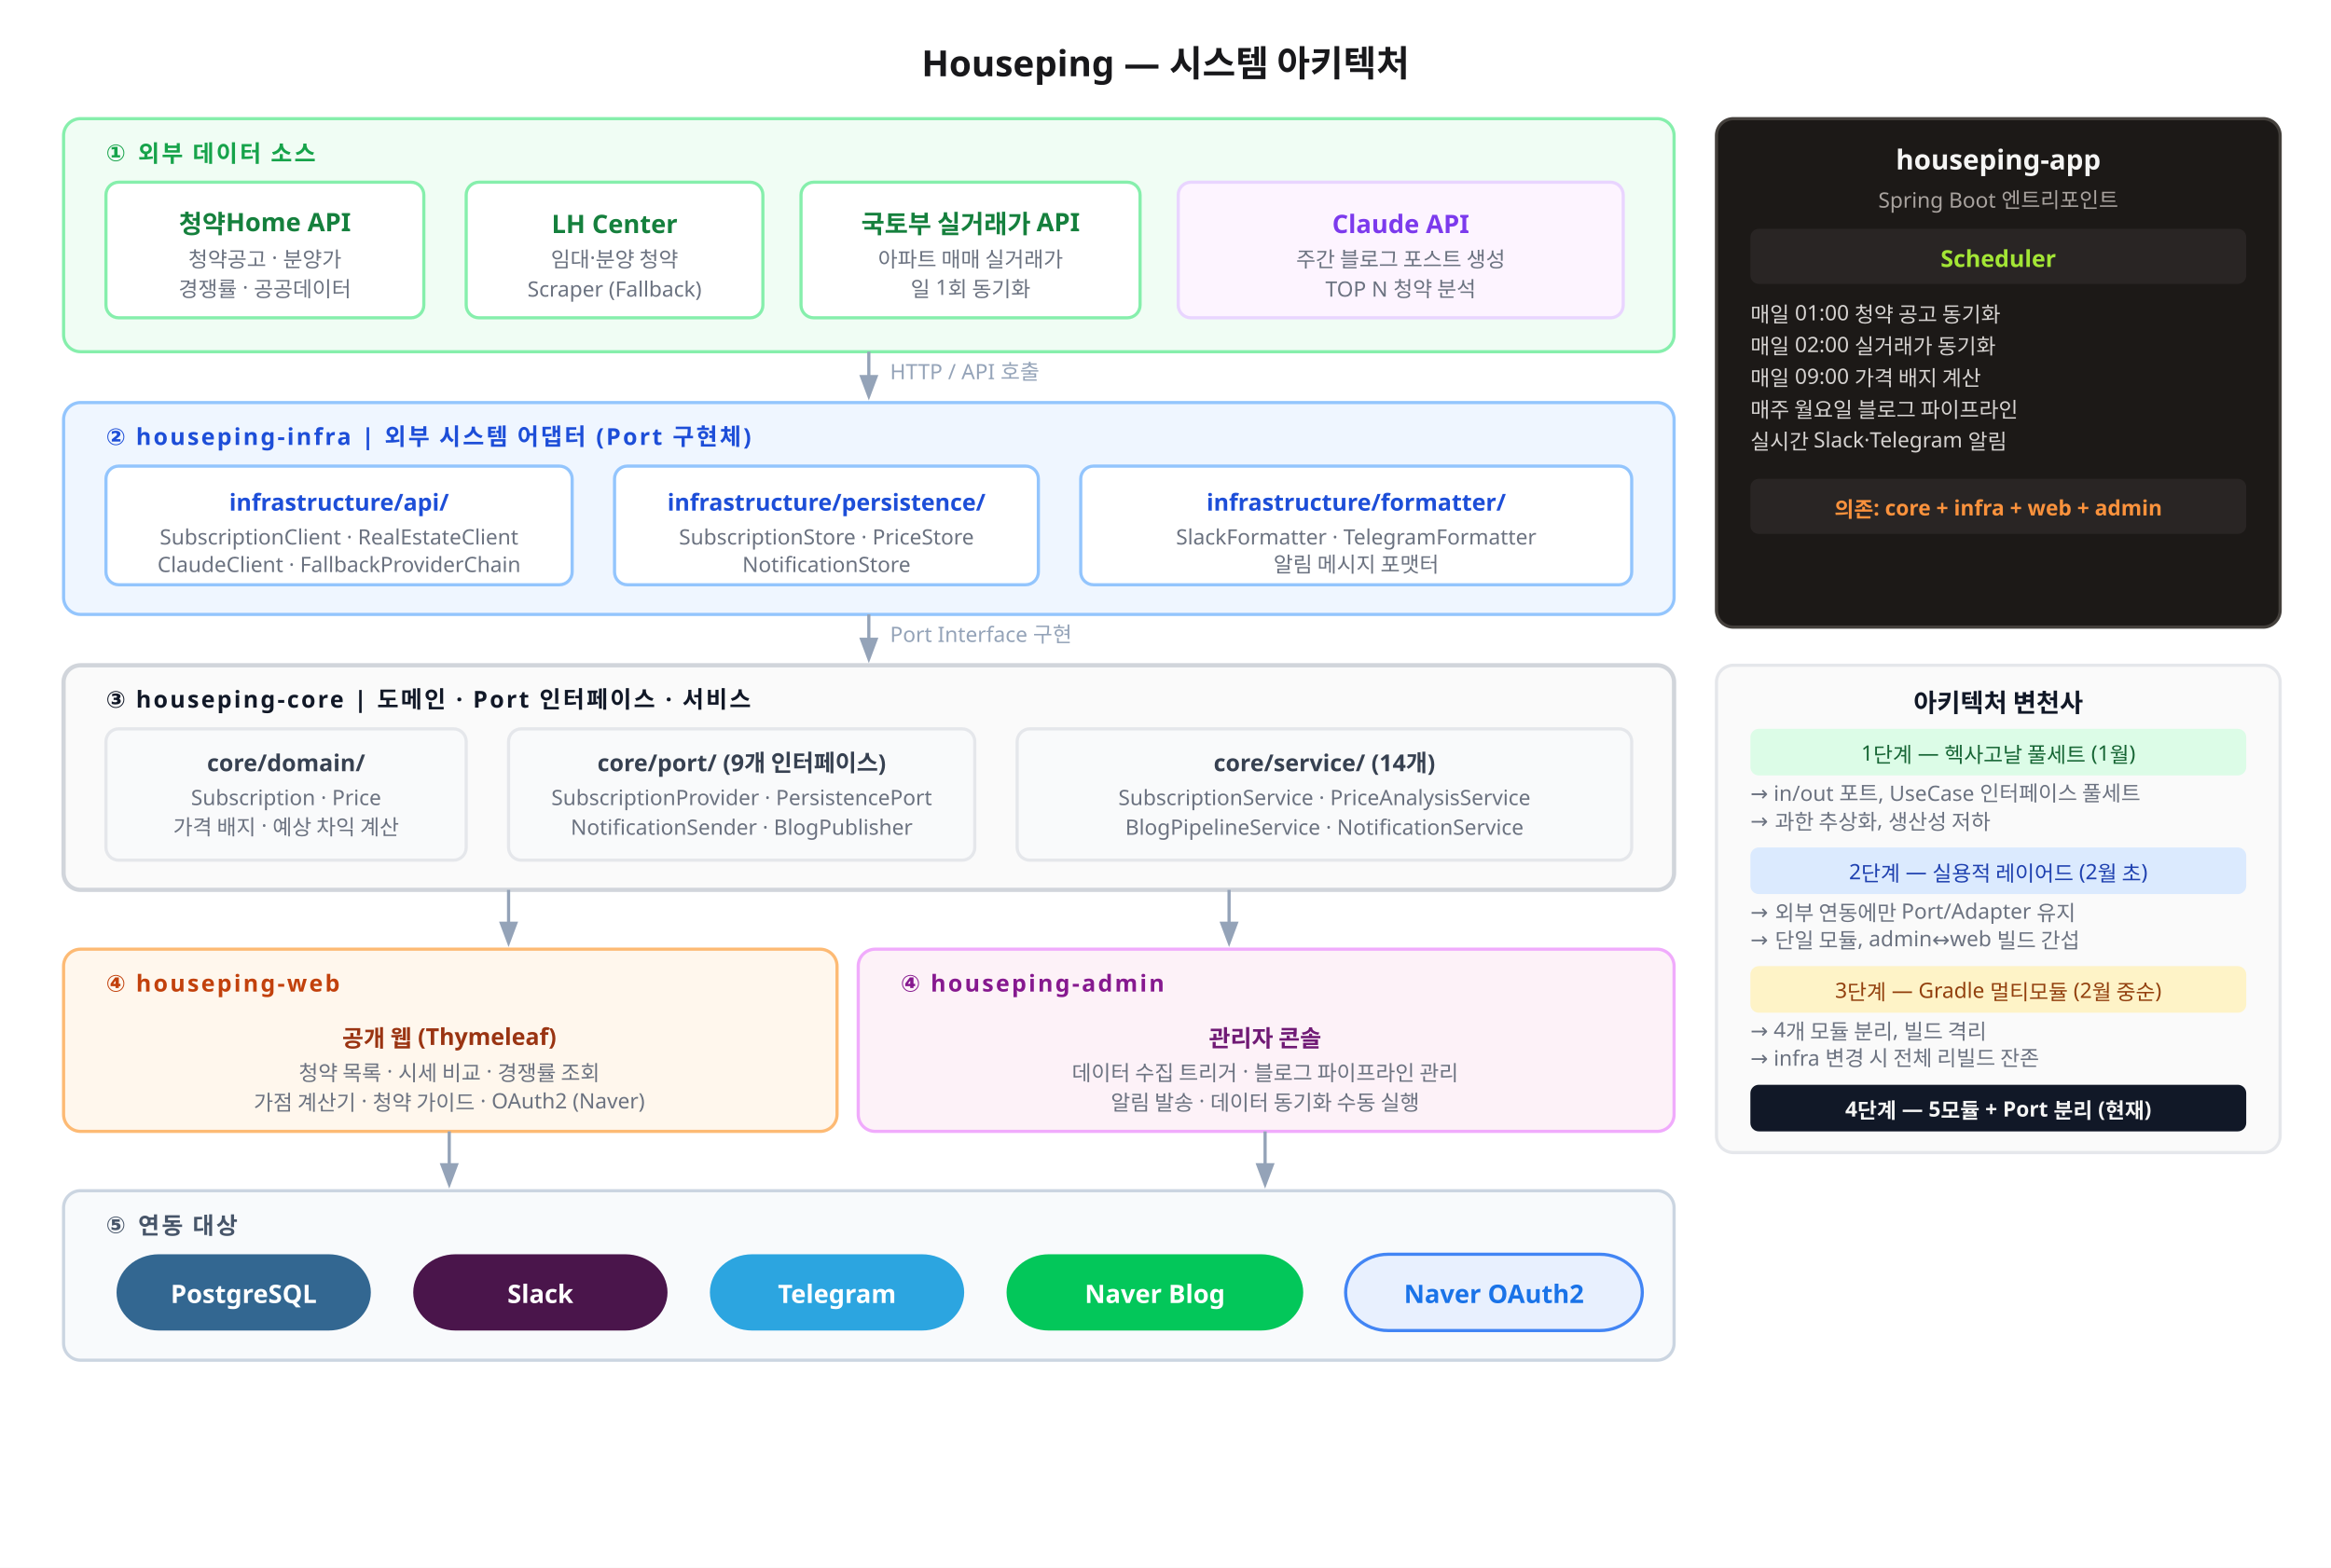
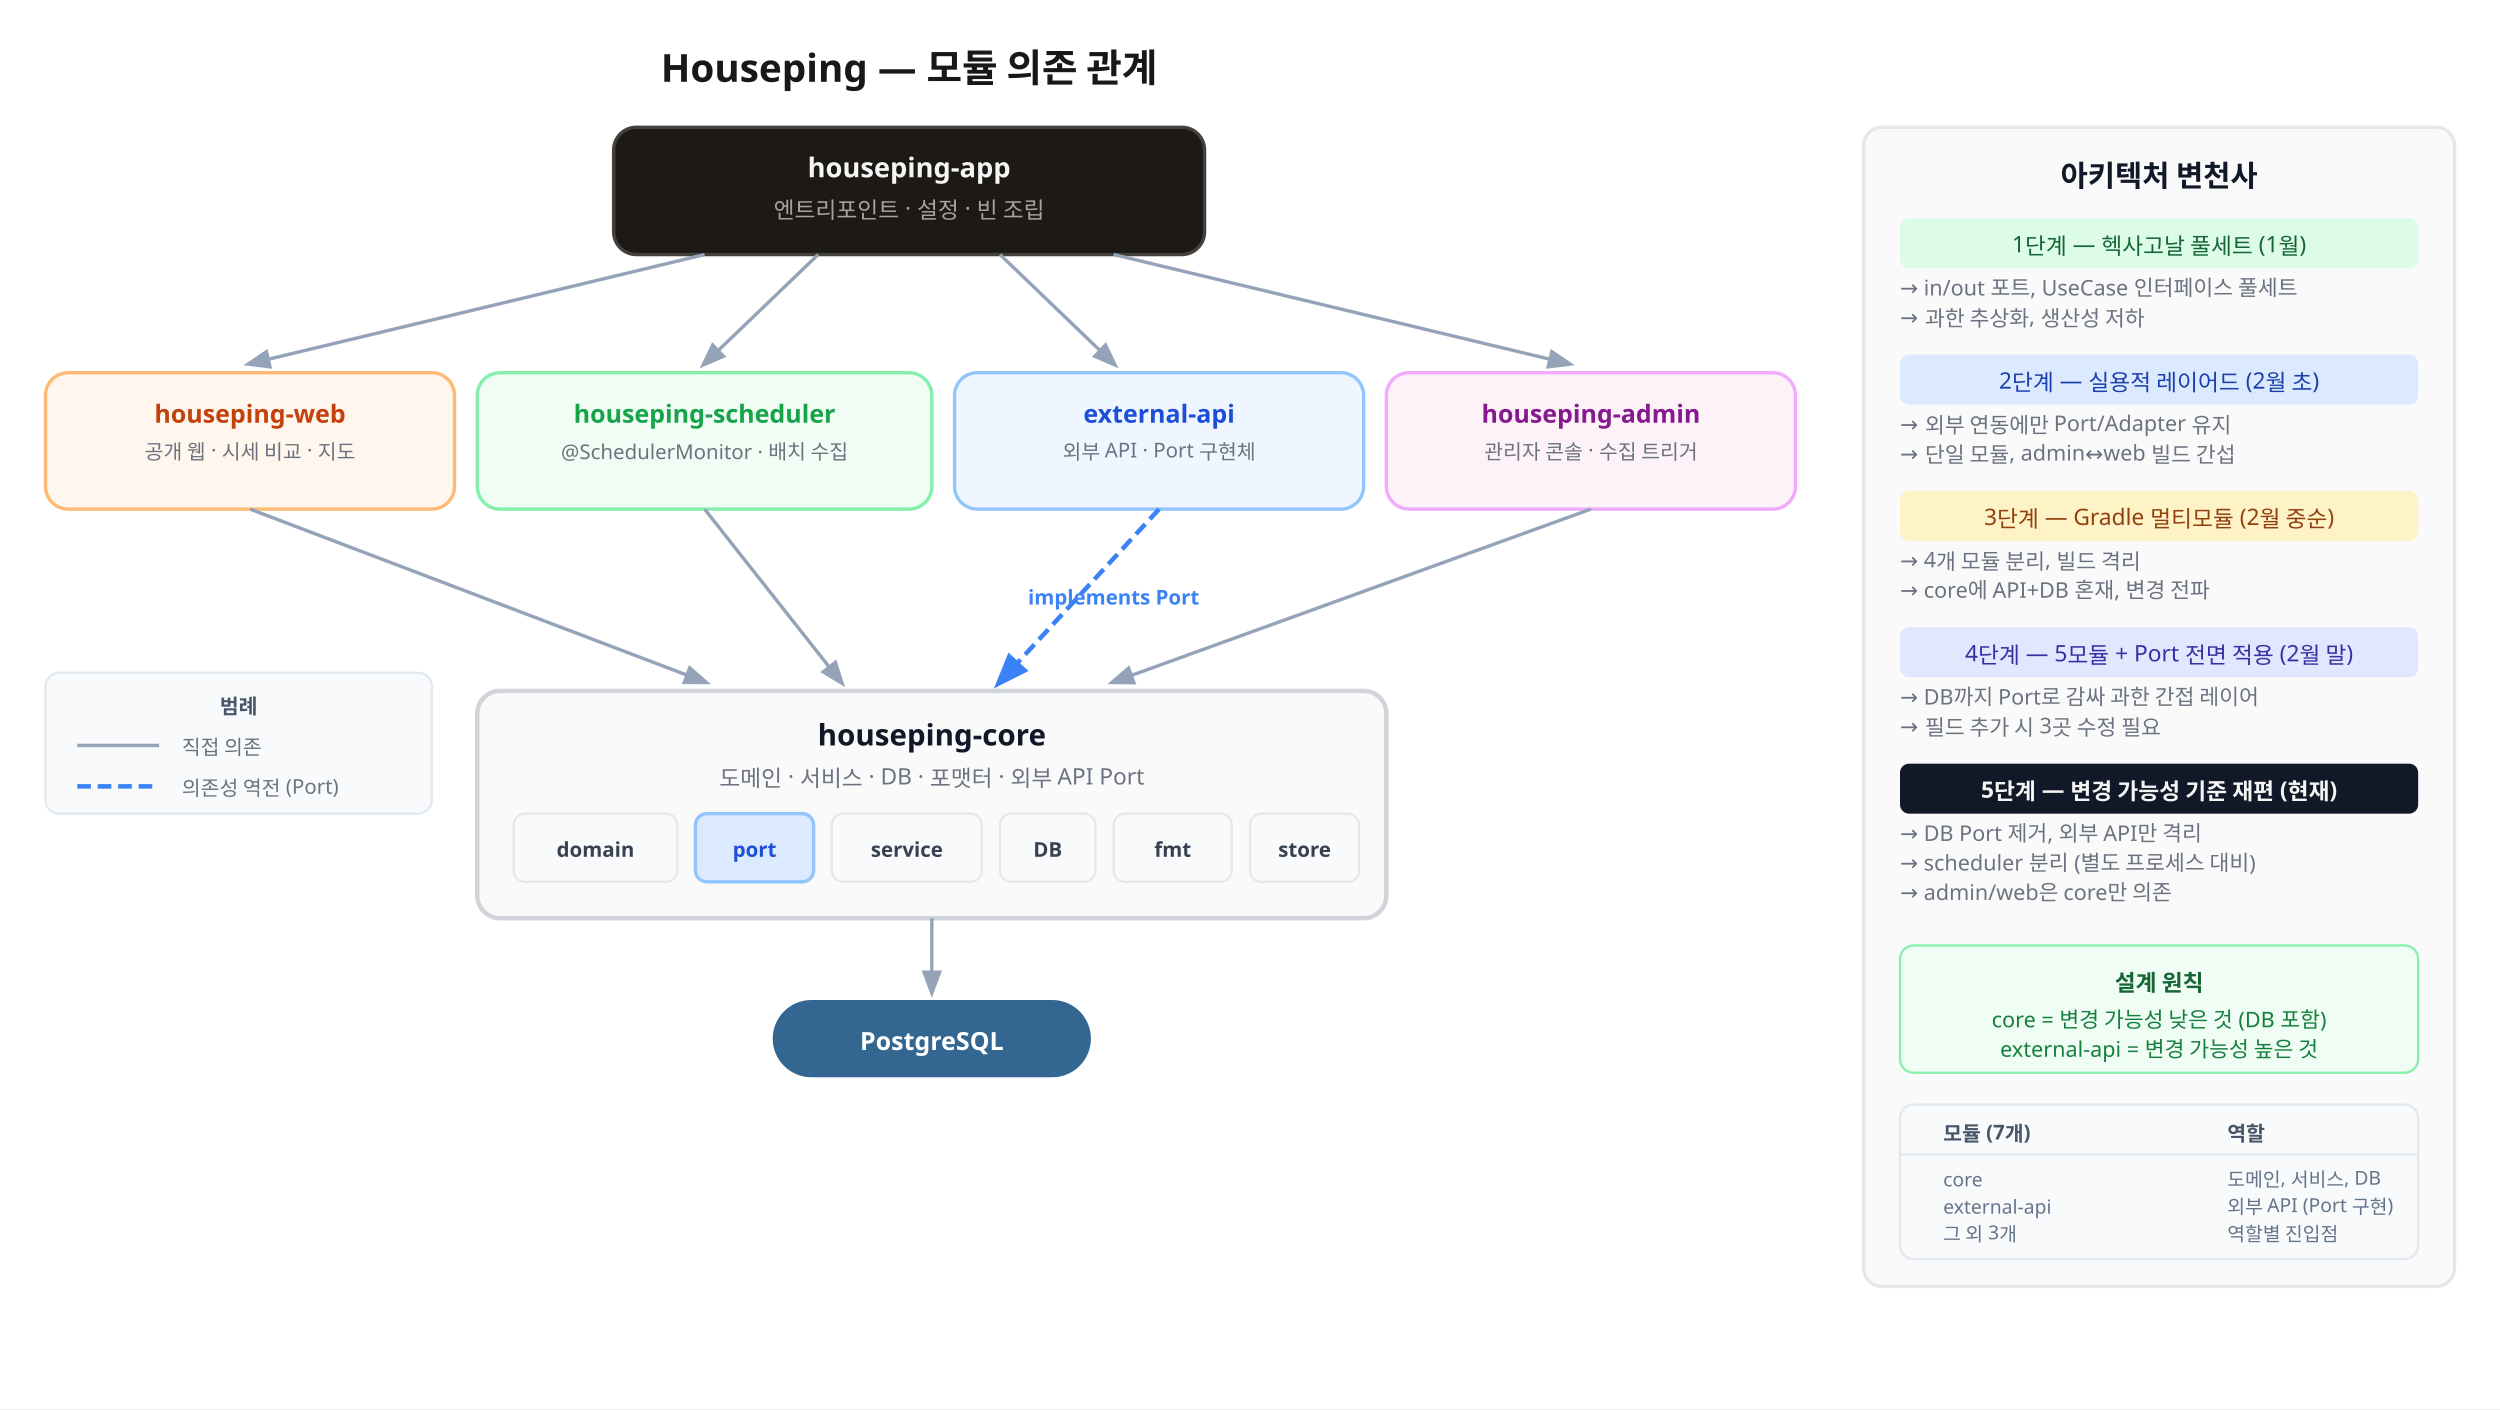
- <svg xmlns="http://www.w3.org/2000/svg" viewBox="0 0 1100 740" font-family="'Pretendard Variable', Pretendard, system-ui, sans-serif">
-   <rect width="1100" height="740" fill="#ffffff" />
-   <text x="550" y="36" text-anchor="middle" font-size="17" font-weight="700" fill="#18181b">Houseping — 시스템 아키텍처</text>
-   <rect x="30" y="56" width="760" height="110" rx="8" fill="#f0fdf4" stroke="#86efac" stroke-width="1.5" />
-   <text x="50" y="76" font-size="11" font-weight="700" fill="#16a34a" letter-spacing="1">① 외부 데이터 소스</text>
-   <rect x="50" y="86" width="150" height="64" rx="6" fill="#ffffff" stroke="#86efac" stroke-width="1.5" />
-   <text x="125" y="110" text-anchor="middle" font-size="12" font-weight="600" fill="#15803d">청약Home API</text>
-   <text x="125" y="126" text-anchor="middle" font-size="10" fill="#6b7280">청약공고 · 분양가</text>
-   <text x="125" y="140" text-anchor="middle" font-size="10" fill="#6b7280">경쟁률 · 공공데이터</text>
-   <rect x="220" y="86" width="140" height="64" rx="6" fill="#ffffff" stroke="#86efac" stroke-width="1.5" />
-   <text x="290" y="110" text-anchor="middle" font-size="12" font-weight="600" fill="#15803d">LH Center</text>
-   <text x="290" y="126" text-anchor="middle" font-size="10" fill="#6b7280">임대·분양 청약</text>
-   <text x="290" y="140" text-anchor="middle" font-size="10" fill="#6b7280">Scraper (Fallback)</text>
-   <rect x="378" y="86" width="160" height="64" rx="6" fill="#ffffff" stroke="#86efac" stroke-width="1.5" />
-   <text x="458" y="110" text-anchor="middle" font-size="12" font-weight="600" fill="#15803d">국토부 실거래가 API</text>
-   <text x="458" y="126" text-anchor="middle" font-size="10" fill="#6b7280">아파트 매매 실거래가</text>
-   <text x="458" y="140" text-anchor="middle" font-size="10" fill="#6b7280">일 1회 동기화</text>
-   <rect x="556" y="86" width="210" height="64" rx="6" fill="#fdf4ff" stroke="#e9d5ff" stroke-width="1.5" />
-   <text x="661" y="110" text-anchor="middle" font-size="12" font-weight="600" fill="#7c3aed">Claude API</text>
-   <text x="661" y="126" text-anchor="middle" font-size="10" fill="#6b7280">주간 블로그 포스트 생성</text>
-   <text x="661" y="140" text-anchor="middle" font-size="10" fill="#6b7280">TOP N 청약 분석</text>
-   <line x1="410" y1="166" x2="410" y2="186" stroke="#94a3b8" stroke-width="1.5" marker-end="url(#arrow)" />
-   <text x="420" y="179" font-size="10" fill="#94a3b8">HTTP / API 호출</text>
-   <rect x="30" y="190" width="760" height="100" rx="8" fill="#eff6ff" stroke="#93c5fd" stroke-width="1.5" />
-   <text x="50" y="210" font-size="11" font-weight="700" fill="#1d4ed8" letter-spacing="1">② houseping-infra   |   외부 시스템 어댑터 (Port 구현체)</text>
-   <rect x="50" y="220" width="220" height="56" rx="6" fill="#ffffff" stroke="#93c5fd" stroke-width="1.5" />
-   <text x="160" y="241" text-anchor="middle" font-size="11" font-weight="600" fill="#1d4ed8">infrastructure/api/</text>
-   <text x="160" y="257" text-anchor="middle" font-size="10" fill="#6b7280">SubscriptionClient · RealEstateClient</text>
-   <text x="160" y="270" text-anchor="middle" font-size="10" fill="#6b7280">ClaudeClient · FallbackProviderChain</text>
-   <rect x="290" y="220" width="200" height="56" rx="6" fill="#ffffff" stroke="#93c5fd" stroke-width="1.5" />
-   <text x="390" y="241" text-anchor="middle" font-size="11" font-weight="600" fill="#1d4ed8">infrastructure/persistence/</text>
-   <text x="390" y="257" text-anchor="middle" font-size="10" fill="#6b7280">SubscriptionStore · PriceStore</text>
-   <text x="390" y="270" text-anchor="middle" font-size="10" fill="#6b7280">NotificationStore</text>
-   <rect x="510" y="220" width="260" height="56" rx="6" fill="#ffffff" stroke="#93c5fd" stroke-width="1.5" />
-   <text x="640" y="241" text-anchor="middle" font-size="11" font-weight="600" fill="#1d4ed8">infrastructure/formatter/</text>
-   <text x="640" y="257" text-anchor="middle" font-size="10" fill="#6b7280">SlackFormatter · TelegramFormatter</text>
-   <text x="640" y="270" text-anchor="middle" font-size="10" fill="#6b7280">알림 메시지 포맷터</text>
-   <line x1="410" y1="290" x2="410" y2="310" stroke="#94a3b8" stroke-width="1.5" marker-end="url(#arrow)" />
-   <text x="420" y="303" font-size="10" fill="#94a3b8">Port Interface 구현</text>
-   <rect x="30" y="314" width="760" height="106" rx="8" fill="#fafafa" stroke="#d1d5db" stroke-width="2" />
-   <text x="50" y="334" font-size="11" font-weight="700" fill="#111827" letter-spacing="1">③ houseping-core   |   도메인 · Port 인터페이스 · 서비스</text>
-   <rect x="50" y="344" width="170" height="62" rx="6" fill="#f9fafb" stroke="#e5e7eb" stroke-width="1.5" />
-   <text x="135" y="364" text-anchor="middle" font-size="11" font-weight="600" fill="#374151">core/domain/</text>
-   <text x="135" y="380" text-anchor="middle" font-size="10" fill="#6b7280">Subscription · Price</text>
-   <text x="135" y="394" text-anchor="middle" font-size="10" fill="#6b7280">가격 배지 · 예상 차익 계산</text>
-   <rect x="240" y="344" width="220" height="62" rx="6" fill="#f9fafb" stroke="#e5e7eb" stroke-width="1.5" />
-   <text x="350" y="364" text-anchor="middle" font-size="11" font-weight="600" fill="#374151">core/port/   (9개 인터페이스)</text>
-   <text x="350" y="380" text-anchor="middle" font-size="10" fill="#6b7280">SubscriptionProvider · PersistencePort</text>
-   <text x="350" y="394" text-anchor="middle" font-size="10" fill="#6b7280">NotificationSender · BlogPublisher</text>
-   <rect x="480" y="344" width="290" height="62" rx="6" fill="#f9fafb" stroke="#e5e7eb" stroke-width="1.5" />
-   <text x="625" y="364" text-anchor="middle" font-size="11" font-weight="600" fill="#374151">core/service/   (14개)</text>
-   <text x="625" y="380" text-anchor="middle" font-size="10" fill="#6b7280">SubscriptionService · PriceAnalysisService</text>
-   <text x="625" y="394" text-anchor="middle" font-size="10" fill="#6b7280">BlogPipelineService · NotificationService</text>
-   <line x1="240" y1="420" x2="240" y2="444" stroke="#94a3b8" stroke-width="1.5" marker-end="url(#arrow)" />
-   <line x1="580" y1="420" x2="580" y2="444" stroke="#94a3b8" stroke-width="1.5" marker-end="url(#arrow)" />
-   <rect x="30" y="448" width="365" height="86" rx="8" fill="#fff7ed" stroke="#fdba74" stroke-width="1.5" />
-   <text x="50" y="468" font-size="11" font-weight="700" fill="#c2410c" letter-spacing="1">④ houseping-web</text>
-   <text x="212" y="494" text-anchor="middle" font-size="11" font-weight="600" fill="#9a3412">공개 웹 (Thymeleaf)</text>
-   <text x="212" y="510" text-anchor="middle" font-size="10" fill="#6b7280">청약 목록 · 시세 비교 · 경쟁률 조회</text>
-   <text x="212" y="524" text-anchor="middle" font-size="10" fill="#6b7280">가점 계산기 · 청약 가이드 · OAuth2 (Naver)</text>
-   <rect x="405" y="448" width="385" height="86" rx="8" fill="#fdf2f8" stroke="#f0abfc" stroke-width="1.5" />
-   <text x="425" y="468" font-size="11" font-weight="700" fill="#86198f" letter-spacing="1">④ houseping-admin</text>
-   <text x="597" y="494" text-anchor="middle" font-size="11" font-weight="600" fill="#701a75">관리자 콘솔</text>
-   <text x="597" y="510" text-anchor="middle" font-size="10" fill="#6b7280">데이터 수집 트리거 · 블로그 파이프라인 관리</text>
-   <text x="597" y="524" text-anchor="middle" font-size="10" fill="#6b7280">알림 발송 · 데이터 동기화 수동 실행</text>
-   <line x1="212" y1="534" x2="212" y2="558" stroke="#94a3b8" stroke-width="1.5" marker-end="url(#arrow)" />
-   <line x1="597" y1="534" x2="597" y2="558" stroke="#94a3b8" stroke-width="1.5" marker-end="url(#arrow)" />
-   <rect x="30" y="562" width="760" height="80" rx="8" fill="#f8fafc" stroke="#cbd5e1" stroke-width="1.5" />
-   <text x="50" y="582" font-size="11" font-weight="700" fill="#475569" letter-spacing="1">⑤ 연동 대상</text>
-   <rect x="55" y="592" width="120" height="36" rx="20" fill="#336791" />
-   <text x="115" y="615" text-anchor="middle" font-size="12" font-weight="600" fill="#ffffff">PostgreSQL</text>
-   <rect x="195" y="592" width="120" height="36" rx="20" fill="#4a154b" />
-   <text x="255" y="615" text-anchor="middle" font-size="12" font-weight="600" fill="#ffffff">Slack</text>
-   <rect x="335" y="592" width="120" height="36" rx="20" fill="#2ca5e0" />
-   <text x="395" y="615" text-anchor="middle" font-size="12" font-weight="600" fill="#ffffff">Telegram</text>
-   <rect x="475" y="592" width="140" height="36" rx="20" fill="#03C75A" />
-   <text x="545" y="615" text-anchor="middle" font-size="12" font-weight="600" fill="#ffffff">Naver Blog</text>
-   <rect x="635" y="592" width="140" height="36" rx="20" fill="#e8f0fe" stroke="#4285f4" stroke-width="1.5" />
-   <text x="705" y="615" text-anchor="middle" font-size="12" font-weight="600" fill="#1a73e8">Naver OAuth2</text>
-   <rect x="810" y="56" width="266" height="240" rx="8" fill="#1c1917" stroke="#44403c" stroke-width="1.5" />
-   <text x="943" y="80" text-anchor="middle" font-size="13" font-weight="700" fill="#f5f5f4">houseping-app</text>
-   <text x="943" y="98" text-anchor="middle" font-size="10" fill="#a8a29e">Spring Boot 엔트리포인트</text>
-   <rect x="826" y="108" width="234" height="26" rx="4" fill="#292524" />
-   <text x="943" y="126" text-anchor="middle" font-size="11" font-weight="600" fill="#a3e635">Scheduler</text>
-   <text x="826" y="152" font-size="10" fill="#d6d3d1">매일 01:00  청약 공고 동기화</text>
-   <text x="826" y="167" font-size="10" fill="#d6d3d1">매일 02:00  실거래가 동기화</text>
-   <text x="826" y="182" font-size="10" fill="#d6d3d1">매일 09:00  가격 배지 계산</text>
-   <text x="826" y="197" font-size="10" fill="#d6d3d1">매주 월요일  블로그 파이프라인</text>
-   <text x="826" y="212" font-size="10" fill="#d6d3d1">실시간       Slack·Telegram 알림</text>
-   <rect x="826" y="226" width="234" height="26" rx="4" fill="#292524" />
-   <text x="943" y="244" text-anchor="middle" font-size="10" font-weight="600" fill="#fb923c">의존: core + infra + web + admin</text>
-   <rect x="810" y="314" width="266" height="230" rx="8" fill="#fafafa" stroke="#e5e7eb" stroke-width="1.5" />
-   <text x="943" y="336" text-anchor="middle" font-size="12" font-weight="700" fill="#111827">아키텍처 변천사</text>
-   <rect x="826" y="344" width="234" height="22" rx="4" fill="#dcfce7" />
-   <text x="943" y="359" text-anchor="middle" font-size="10" fill="#166534">1단계 — 헥사고날 풀세트 (1월)</text>
-   <text x="826" y="378" font-size="10" fill="#6b7280">→ in/out 포트, UseCase 인터페이스 풀세트</text>
-   <text x="826" y="391" font-size="10" fill="#6b7280">→ 과한 추상화, 생산성 저하</text>
-   <rect x="826" y="400" width="234" height="22" rx="4" fill="#dbeafe" />
-   <text x="943" y="415" text-anchor="middle" font-size="10" fill="#1e40af">2단계 — 실용적 레이어드 (2월 초)</text>
-   <text x="826" y="434" font-size="10" fill="#6b7280">→ 외부 연동에만 Port/Adapter 유지</text>
-   <text x="826" y="447" font-size="10" fill="#6b7280">→ 단일 모듈, admin↔web 빌드 간섭</text>
-   <rect x="826" y="456" width="234" height="22" rx="4" fill="#fef3c7" />
-   <text x="943" y="471" text-anchor="middle" font-size="10" fill="#92400e">3단계 — Gradle 멀티모듈 (2월 중순)</text>
-   <text x="826" y="490" font-size="10" fill="#6b7280">→ 4개 모듈 분리, 빌드 격리</text>
-   <text x="826" y="503" font-size="10" fill="#6b7280">→ infra 변경 시 전체 리빌드 잔존</text>
-   <rect x="826" y="512" width="234" height="22" rx="4" fill="#111827" />
-   <text x="943" y="527" text-anchor="middle" font-size="10" font-weight="700" fill="#f5f5f4">4단계 — 5모듈 + Port 분리 (현재)</text>
+ <svg xmlns="http://www.w3.org/2000/svg" viewBox="0 0 1100 620" font-family="'Pretendard Variable', Pretendard, system-ui, sans-serif">
+   <rect width="1100" height="620" fill="#ffffff" />
+   <text x="400" y="36" text-anchor="middle" font-size="17" font-weight="700" fill="#18181b">Houseping — 모듈 의존 관계</text>
+   <rect x="270" y="56" width="260" height="56" rx="10" fill="#1c1917" stroke="#44403c" stroke-width="1.5" />
+   <text x="400" y="78" text-anchor="middle" font-size="12" font-weight="700" fill="#f5f5f4">houseping-app</text>
+   <text x="400" y="96" text-anchor="middle" font-size="10" fill="#a8a29e">엔트리포인트 · 설정 · 빈 조립</text>
+   <line x1="310" y1="112" x2="110" y2="160" stroke="#94a3b8" stroke-width="1.5" marker-end="url(#arrow)" />
+   <line x1="360" y1="112" x2="310" y2="160" stroke="#94a3b8" stroke-width="1.5" marker-end="url(#arrow)" />
+   <line x1="440" y1="112" x2="490" y2="160" stroke="#94a3b8" stroke-width="1.5" marker-end="url(#arrow)" />
+   <line x1="490" y1="112" x2="690" y2="160" stroke="#94a3b8" stroke-width="1.5" marker-end="url(#arrow)" />
+   <rect x="20" y="164" width="180" height="60" rx="10" fill="#fff7ed" stroke="#fdba74" stroke-width="1.5" />
+   <text x="110" y="186" text-anchor="middle" font-size="11" font-weight="700" fill="#c2410c">houseping-web</text>
+   <text x="110" y="202" text-anchor="middle" font-size="9" fill="#6b7280">공개 웹 · 시세 비교 · 지도</text>
+   <rect x="210" y="164" width="200" height="60" rx="10" fill="#f0fdf4" stroke="#86efac" stroke-width="1.5" />
+   <text x="310" y="186" text-anchor="middle" font-size="11" font-weight="700" fill="#16a34a">houseping-scheduler</text>
+   <text x="310" y="202" text-anchor="middle" font-size="9" fill="#6b7280">@SchedulerMonitor · 배치 수집</text>
+   <rect x="420" y="164" width="180" height="60" rx="10" fill="#eff6ff" stroke="#93c5fd" stroke-width="1.5" />
+   <text x="510" y="186" text-anchor="middle" font-size="11" font-weight="700" fill="#1d4ed8">external-api</text>
+   <text x="510" y="202" text-anchor="middle" font-size="9" fill="#6b7280">외부 API · Port 구현체</text>
+   <rect x="610" y="164" width="180" height="60" rx="10" fill="#fdf2f8" stroke="#f0abfc" stroke-width="1.5" />
+   <text x="700" y="186" text-anchor="middle" font-size="11" font-weight="700" fill="#86198f">houseping-admin</text>
+   <text x="700" y="202" text-anchor="middle" font-size="9" fill="#6b7280">관리자 콘솔 · 수집 트리거</text>
+   <line x1="110" y1="224" x2="310" y2="300" stroke="#94a3b8" stroke-width="1.5" marker-end="url(#arrow)" />
+   <line x1="310" y1="224" x2="370" y2="300" stroke="#94a3b8" stroke-width="1.5" marker-end="url(#arrow)" />
+   <line x1="510" y1="224" x2="440" y2="300" stroke="#3b82f6" stroke-width="2" stroke-dasharray="6,3" marker-end="url(#arrow-blue)" />
+   <line x1="700" y1="224" x2="490" y2="300" stroke="#94a3b8" stroke-width="1.5" marker-end="url(#arrow)" />
+   <text x="490" y="266" text-anchor="middle" font-size="9" font-weight="600" fill="#3b82f6">implements Port</text>
+   <rect x="210" y="304" width="400" height="100" rx="10" fill="#fafafa" stroke="#d1d5db" stroke-width="2" />
+   <text x="410" y="328" text-anchor="middle" font-size="13" font-weight="700" fill="#111827">houseping-core</text>
+   <text x="410" y="346" text-anchor="middle" font-size="10" fill="#6b7280">도메인 · 서비스 · DB · 포맷터 · 외부 API Port</text>
+   <rect x="226" y="358" width="72" height="30" rx="5" fill="#f9fafb" stroke="#e5e7eb" stroke-width="1" />
+   <text x="262" y="377" text-anchor="middle" font-size="9" font-weight="600" fill="#374151">domain</text>
+   <rect x="306" y="358" width="52" height="30" rx="5" fill="#dbeafe" stroke="#93c5fd" stroke-width="1.5" />
+   <text x="332" y="377" text-anchor="middle" font-size="9" font-weight="700" fill="#1d4ed8">port</text>
+   <rect x="366" y="358" width="66" height="30" rx="5" fill="#f9fafb" stroke="#e5e7eb" stroke-width="1" />
+   <text x="399" y="377" text-anchor="middle" font-size="9" font-weight="600" fill="#374151">service</text>
+   <rect x="440" y="358" width="42" height="30" rx="5" fill="#f9fafb" stroke="#e5e7eb" stroke-width="1" />
+   <text x="461" y="377" text-anchor="middle" font-size="9" font-weight="600" fill="#374151">DB</text>
+   <rect x="490" y="358" width="52" height="30" rx="5" fill="#f9fafb" stroke="#e5e7eb" stroke-width="1" />
+   <text x="516" y="377" text-anchor="middle" font-size="9" font-weight="600" fill="#374151">fmt</text>
+   <rect x="550" y="358" width="48" height="30" rx="5" fill="#f9fafb" stroke="#e5e7eb" stroke-width="1" />
+   <text x="574" y="377" text-anchor="middle" font-size="9" font-weight="600" fill="#374151">store</text>
+   <line x1="410" y1="404" x2="410" y2="436" stroke="#94a3b8" stroke-width="1.5" marker-end="url(#arrow)" />
+   <rect x="340" y="440" width="140" height="34" rx="17" fill="#336791" />
+   <text x="410" y="462" text-anchor="middle" font-size="11" font-weight="600" fill="#ffffff">PostgreSQL</text>
+   <rect x="20" y="296" width="170" height="62" rx="6" fill="#f8fafc" stroke="#e2e8f0" stroke-width="1" />
+   <text x="105" y="314" text-anchor="middle" font-size="9" font-weight="700" fill="#475569">범례</text>
+   <line x1="34" y1="328" x2="70" y2="328" stroke="#94a3b8" stroke-width="1.5" />
+   <text x="80" y="332" font-size="9" fill="#6b7280">직접 의존</text>
+   <line x1="34" y1="346" x2="70" y2="346" stroke="#3b82f6" stroke-width="2" stroke-dasharray="6,3" />
+   <text x="80" y="350" font-size="9" fill="#6b7280">의존성 역전 (Port)</text>
+   <rect x="820" y="56" width="260" height="510" rx="8" fill="#fafafa" stroke="#e5e7eb" stroke-width="1.5" />
+   <text x="950" y="82" text-anchor="middle" font-size="13" font-weight="700" fill="#111827">아키텍처 변천사</text>
+   <rect x="836" y="96" width="228" height="22" rx="4" fill="#dcfce7" />
+   <text x="950" y="111" text-anchor="middle" font-size="10" fill="#166534">1단계 — 헥사고날 풀세트 (1월)</text>
+   <text x="836" y="130" font-size="9.5" fill="#6b7280">→ in/out 포트, UseCase 인터페이스 풀세트</text>
+   <text x="836" y="143" font-size="9.5" fill="#6b7280">→ 과한 추상화, 생산성 저하</text>
+   <rect x="836" y="156" width="228" height="22" rx="4" fill="#dbeafe" />
+   <text x="950" y="171" text-anchor="middle" font-size="10" fill="#1e40af">2단계 — 실용적 레이어드 (2월 초)</text>
+   <text x="836" y="190" font-size="9.5" fill="#6b7280">→ 외부 연동에만 Port/Adapter 유지</text>
+   <text x="836" y="203" font-size="9.5" fill="#6b7280">→ 단일 모듈, admin↔web 빌드 간섭</text>
+   <rect x="836" y="216" width="228" height="22" rx="4" fill="#fef3c7" />
+   <text x="950" y="231" text-anchor="middle" font-size="10" fill="#92400e">3단계 — Gradle 멀티모듈 (2월 중순)</text>
+   <text x="836" y="250" font-size="9.5" fill="#6b7280">→ 4개 모듈 분리, 빌드 격리</text>
+   <text x="836" y="263" font-size="9.5" fill="#6b7280">→ core에 API+DB 혼재, 변경 전파</text>
+   <rect x="836" y="276" width="228" height="22" rx="4" fill="#e0e7ff" />
+   <text x="950" y="291" text-anchor="middle" font-size="10" fill="#3730a3">4단계 — 5모듈 + Port 전면 적용 (2월 말)</text>
+   <text x="836" y="310" font-size="9.5" fill="#6b7280">→ DB까지 Port로 감싸 과한 간접 레이어</text>
+   <text x="836" y="323" font-size="9.5" fill="#6b7280">→ 필드 추가 시 3곳 수정 필요</text>
+   <rect x="836" y="336" width="228" height="22" rx="4" fill="#111827" />
+   <text x="950" y="351" text-anchor="middle" font-size="10" font-weight="700" fill="#f5f5f4">5단계 — 변경 가능성 기준 재편 (현재)</text>
+   <text x="836" y="370" font-size="9.5" fill="#6b7280">→ DB Port 제거, 외부 API만 격리</text>
+   <text x="836" y="383" font-size="9.5" fill="#6b7280">→ scheduler 분리 (별도 프로세스 대비)</text>
+   <text x="836" y="396" font-size="9.5" fill="#6b7280">→ admin/web은 core만 의존</text>
+   <rect x="836" y="416" width="228" height="56" rx="6" fill="#f0fdf4" stroke="#86efac" stroke-width="1" />
+   <text x="950" y="436" text-anchor="middle" font-size="10" font-weight="700" fill="#166534">설계 원칙</text>
+   <text x="950" y="452" text-anchor="middle" font-size="9.5" fill="#15803d">core = 변경 가능성 낮은 것 (DB 포함)</text>
+   <text x="950" y="465" text-anchor="middle" font-size="9.5" fill="#15803d">external-api = 변경 가능성 높은 것</text>
+   <rect x="836" y="486" width="228" height="68" rx="6" fill="#f8fafc" stroke="#e2e8f0" stroke-width="1" />
+   <text x="855" y="502" font-size="9" font-weight="600" fill="#475569">모듈 (7개)</text>
+   <text x="980" y="502" font-size="9" font-weight="600" fill="#475569">역할</text>
+   <line x1="836" y1="508" x2="1064" y2="508" stroke="#e2e8f0" stroke-width="1" />
+   <text x="855" y="522" font-size="8.5" fill="#64748b">core</text>
+   <text x="980" y="522" font-size="8.5" fill="#64748b">도메인, 서비스, DB</text>
+   <text x="855" y="534" font-size="8.5" fill="#64748b">external-api</text>
+   <text x="980" y="534" font-size="8.5" fill="#64748b">외부 API (Port 구현)</text>
+   <text x="855" y="546" font-size="8.5" fill="#64748b">그 외 3개</text>
+   <text x="980" y="546" font-size="8.5" fill="#64748b">역할별 진입점</text>
  <defs>
    <marker id="arrow" markerWidth="8" markerHeight="8" refX="6" refY="3" orient="auto">
      <path d="M0,0 L0,6 L8,3 z" fill="#94a3b8" />
    </marker>
+     <marker id="arrow-blue" markerWidth="8" markerHeight="8" refX="6" refY="3" orient="auto">
+       <path d="M0,0 L0,6 L8,3 z" fill="#3b82f6" />
+     </marker>
  </defs>
</svg>
